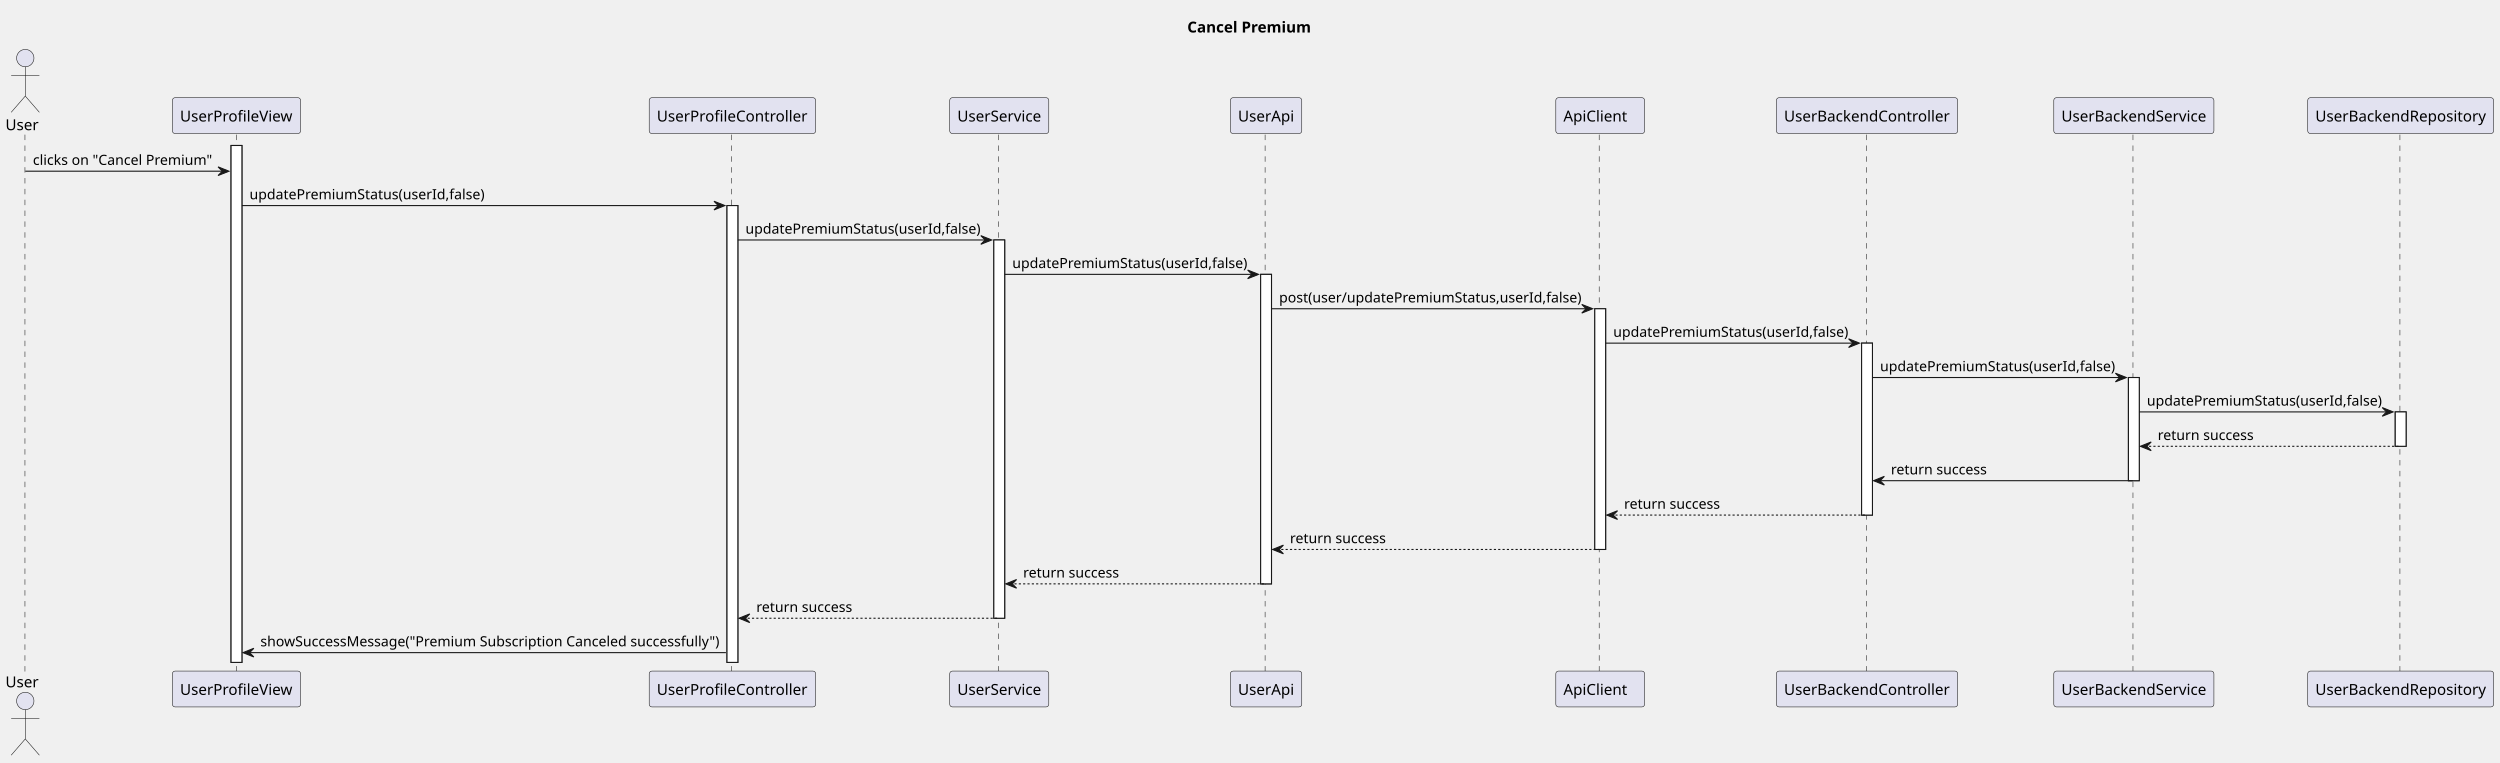
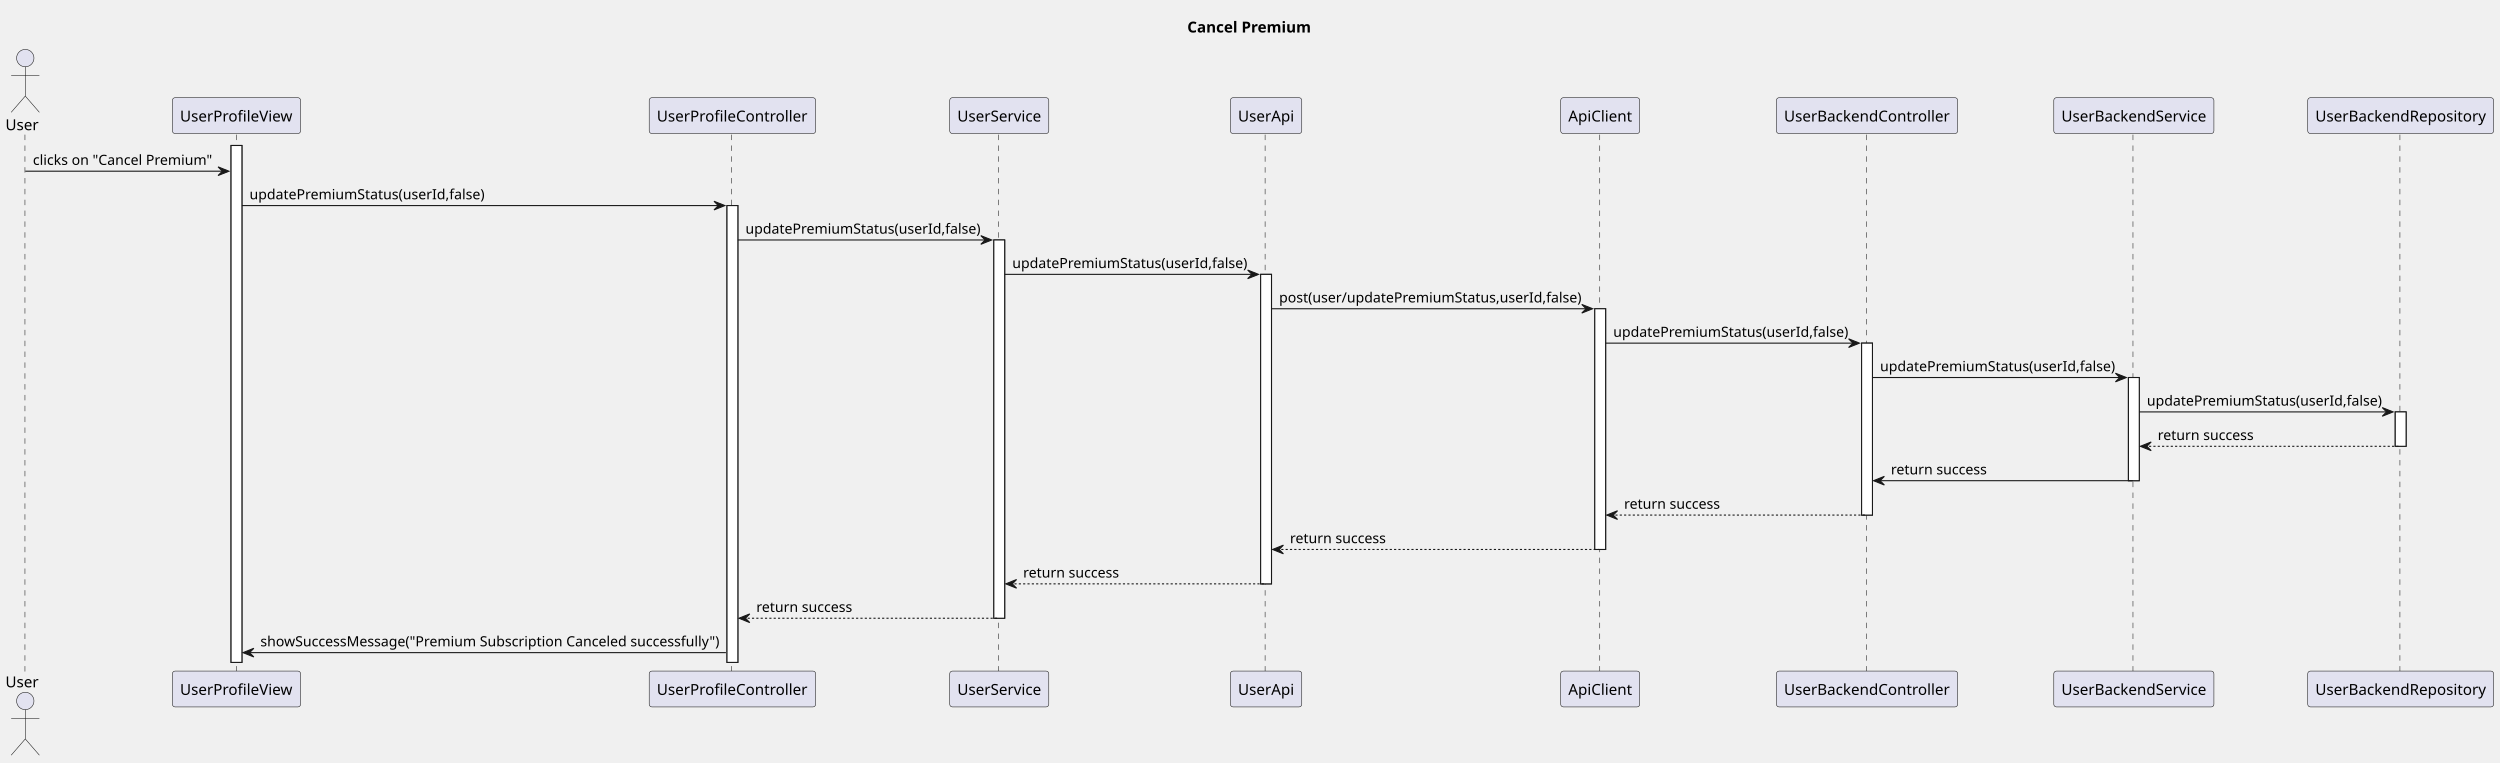
<svg xmlns="http://www.w3.org/2000/svg" contentStyleType="text/css" data-diagram-type="SEQUENCE" height="703px" preserveAspectRatio="none" style="width:2305px;height:703px;background:#FFFFFF;" version="1.1" viewBox="0 0 2305 703" width="2305px" zoomAndPan="magnify">
  <defs />
  <g>
    <text fill="#000000" font-family="sans-serif" font-size="14" font-weight="bold" lengthAdjust="spacing" textLength="113.764" x="1094.67" y="29.966">Cancel Premium</text>
    <g>
      <rect fill="#FFFFFF" height="476.59" style="stroke:#181818;stroke-width:1;" width="10" x="213.046" y="134.136" />
    </g>
    <g>
      <rect fill="#FFFFFF" height="421.178" style="stroke:#181818;stroke-width:1;" width="10" x="670.3" y="189.548" />
    </g>
    <g>
      <rect fill="#FFFFFF" height="348.766" style="stroke:#181818;stroke-width:1;" width="10" x="916.31" y="221.254" />
    </g>
    <g>
      <rect fill="#FFFFFF" height="285.354" style="stroke:#181818;stroke-width:1;" width="10" x="1162.319" y="252.96" />
    </g>
    <g>
      <rect fill="#FFFFFF" height="221.942" style="stroke:#181818;stroke-width:1;" width="10" x="1470.39" y="284.666" />
    </g>
    <g>
      <rect fill="#FFFFFF" height="158.53" style="stroke:#181818;stroke-width:1;" width="10" x="1716.399" y="316.372" />
    </g>
    <g>
      <rect fill="#FFFFFF" height="95.118" style="stroke:#181818;stroke-width:1;" width="10" x="1962.408" y="348.078" />
    </g>
    <g>
      <rect fill="#FFFFFF" height="31.706" style="stroke:#181818;stroke-width:1;" width="10" x="2208.418" y="379.784" />
    </g>
    <g class="participant-lifeline" data-entity-uid="part1" data-qualified-name="User" id="part1-lifeline">
      <g>
        <rect fill="#000000" fill-opacity="0" height="495.59" width="8" x="19.309" y="124.136" />
        <line style="stroke:#181818;stroke-width:0.5;stroke-dasharray:5,5;" x1="23" x2="23" y1="124.136" y2="619.726" />
      </g>
    </g>
    <g class="participant-lifeline" data-entity-uid="part2" data-qualified-name="UserProfileView" id="part2-lifeline">
      <g>
        <rect fill="#000000" fill-opacity="0" height="495.59" width="8" x="214.046" y="124.136" />
        <line style="stroke:#181818;stroke-width:0.5;stroke-dasharray:5,5;" x1="217.952" x2="217.952" y1="124.136" y2="619.726" />
      </g>
    </g>
    <g class="participant-lifeline" data-entity-uid="part3" data-qualified-name="UserProfileController" id="part3-lifeline">
      <g>
        <rect fill="#000000" fill-opacity="0" height="495.59" width="8" x="671.3" y="124.136" />
        <line style="stroke:#181818;stroke-width:0.5;stroke-dasharray:5,5;" x1="674.574" x2="674.574" y1="124.136" y2="619.726" />
      </g>
    </g>
    <g class="participant-lifeline" data-entity-uid="part4" data-qualified-name="UserService" id="part4-lifeline">
      <g>
        <rect fill="#000000" fill-opacity="0" height="495.59" width="8" x="917.31" y="124.136" />
        <line style="stroke:#181818;stroke-width:0.5;stroke-dasharray:5,5;" x1="920.649" x2="920.649" y1="124.136" y2="619.726" />
      </g>
    </g>
    <g class="participant-lifeline" data-entity-uid="part5" data-qualified-name="UserApi" id="part5-lifeline">
      <g>
        <rect fill="#000000" fill-opacity="0" height="495.59" width="8" x="1163.319" y="124.136" />
        <line style="stroke:#181818;stroke-width:0.5;stroke-dasharray:5,5;" x1="1166.426" x2="1166.426" y1="124.136" y2="619.726" />
      </g>
    </g>
    <g class="participant-lifeline" data-entity-uid="part6" data-qualified-name="ApiClient" id="part6-lifeline">
      <g>
        <rect fill="#000000" fill-opacity="0" height="495.59" width="8" x="1471.39" y="124.136" />
-         <line style="stroke:#181818;stroke-width:0.5;stroke-dasharray:5,5;" x1="1474.454" x2="1474.454" y1="124.136" y2="619.726" />
+         <line style="stroke:#181818;stroke-width:0.5;stroke-dasharray:5,5;" x1="1474.969" x2="1474.969" y1="124.136" y2="619.726" />
      </g>
    </g>
    <g class="participant-lifeline" data-entity-uid="part7" data-qualified-name="UserBackendController" id="part7-lifeline">
      <g>
        <rect fill="#000000" fill-opacity="0" height="495.59" width="8" x="1717.399" y="124.136" />
        <line style="stroke:#181818;stroke-width:0.5;stroke-dasharray:5,5;" x1="1720.848" x2="1720.848" y1="124.136" y2="619.726" />
      </g>
    </g>
    <g class="participant-lifeline" data-entity-uid="part8" data-qualified-name="UserBackendService" id="part8-lifeline">
      <g>
        <rect fill="#000000" fill-opacity="0" height="495.59" width="8" x="1963.408" y="124.136" />
        <line style="stroke:#181818;stroke-width:0.5;stroke-dasharray:5,5;" x1="1966.594" x2="1966.594" y1="124.136" y2="619.726" />
      </g>
    </g>
    <g class="participant-lifeline" data-entity-uid="part9" data-qualified-name="UserBackendRepository" id="part9-lifeline">
      <g>
        <rect fill="#000000" fill-opacity="0" height="495.59" width="8" x="2209.418" y="124.136" />
        <line style="stroke:#181818;stroke-width:0.5;stroke-dasharray:5,5;" x1="2212.731" x2="2212.731" y1="124.136" y2="619.726" />
      </g>
    </g>
    <g class="participant participant-head" data-entity-uid="part1" data-qualified-name="User" id="part1-head">
      <text fill="#000000" font-family="sans-serif" font-size="14" lengthAdjust="spacing" textLength="30.618" x="5" y="120.034">User</text>
      <ellipse cx="23.309" cy="53.568" fill="#E2E2F0" rx="8" ry="8" style="stroke:#181818;stroke-width:0.5;" />
      <path d="M23.309,61.568 L23.309,88.568 M10.309,69.568 L36.309,69.568 M23.309,88.568 L10.309,103.568 M23.309,88.568 L36.309,103.568" fill="none" style="stroke:#181818;stroke-width:0.5;" />
    </g>
    <g class="participant participant-tail" data-entity-uid="part1" data-qualified-name="User" id="part1-tail">
      <text fill="#000000" font-family="sans-serif" font-size="14" lengthAdjust="spacing" textLength="30.618" x="5" y="633.692">User</text>
      <ellipse cx="23.309" cy="646.294" fill="#E2E2F0" rx="8" ry="8" style="stroke:#181818;stroke-width:0.5;" />
      <path d="M23.309,654.294 L23.309,681.294 M10.309,662.294 L36.309,662.294 M23.309,681.294 L10.309,696.294 M23.309,681.294 L36.309,696.294" fill="none" style="stroke:#181818;stroke-width:0.5;" />
    </g>
    <g class="participant participant-head" data-entity-uid="part2" data-qualified-name="UserProfileView" id="part2-head">
      <rect fill="#E2E2F0" height="33.068" rx="2.5" ry="2.5" style="stroke:#181818;stroke-width:0.5;" width="118.188" x="158.952" y="90.068" />
      <text fill="#000000" font-family="sans-serif" font-size="14" lengthAdjust="spacing" textLength="104.188" x="165.952" y="112.034">UserProfileView</text>
    </g>
    <g class="participant participant-tail" data-entity-uid="part2" data-qualified-name="UserProfileView" id="part2-tail">
      <rect fill="#E2E2F0" height="33.068" rx="2.5" ry="2.5" style="stroke:#181818;stroke-width:0.5;" width="118.188" x="158.952" y="618.726" />
      <text fill="#000000" font-family="sans-serif" font-size="14" lengthAdjust="spacing" textLength="104.188" x="165.952" y="640.692">UserProfileView</text>
    </g>
    <g class="participant participant-head" data-entity-uid="part3" data-qualified-name="UserProfileController" id="part3-head">
      <rect fill="#E2E2F0" height="33.068" rx="2.5" ry="2.5" style="stroke:#181818;stroke-width:0.5;" width="153.453" x="598.574" y="90.068" />
      <text fill="#000000" font-family="sans-serif" font-size="14" lengthAdjust="spacing" textLength="139.453" x="605.574" y="112.034">UserProfileController</text>
    </g>
    <g class="participant participant-tail" data-entity-uid="part3" data-qualified-name="UserProfileController" id="part3-tail">
      <rect fill="#E2E2F0" height="33.068" rx="2.5" ry="2.5" style="stroke:#181818;stroke-width:0.5;" width="153.453" x="598.574" y="618.726" />
      <text fill="#000000" font-family="sans-serif" font-size="14" lengthAdjust="spacing" textLength="139.453" x="605.574" y="640.692">UserProfileController</text>
    </g>
    <g class="participant participant-head" data-entity-uid="part4" data-qualified-name="UserService" id="part4-head">
      <rect fill="#E2E2F0" height="33.068" rx="2.5" ry="2.5" style="stroke:#181818;stroke-width:0.5;" width="91.322" x="875.649" y="90.068" />
      <text fill="#000000" font-family="sans-serif" font-size="14" lengthAdjust="spacing" textLength="77.322" x="882.649" y="112.034">UserService</text>
    </g>
    <g class="participant participant-tail" data-entity-uid="part4" data-qualified-name="UserService" id="part4-tail">
      <rect fill="#E2E2F0" height="33.068" rx="2.5" ry="2.5" style="stroke:#181818;stroke-width:0.5;" width="91.322" x="875.649" y="618.726" />
      <text fill="#000000" font-family="sans-serif" font-size="14" lengthAdjust="spacing" textLength="77.322" x="882.649" y="640.692">UserService</text>
    </g>
    <g class="participant participant-head" data-entity-uid="part5" data-qualified-name="UserApi" id="part5-head">
      <rect fill="#E2E2F0" height="33.068" rx="2.5" ry="2.5" style="stroke:#181818;stroke-width:0.5;" width="65.786" x="1134.426" y="90.068" />
      <text fill="#000000" font-family="sans-serif" font-size="14" lengthAdjust="spacing" textLength="51.786" x="1141.426" y="112.034">UserApi</text>
    </g>
    <g class="participant participant-tail" data-entity-uid="part5" data-qualified-name="UserApi" id="part5-tail">
      <rect fill="#E2E2F0" height="33.068" rx="2.5" ry="2.5" style="stroke:#181818;stroke-width:0.5;" width="65.786" x="1134.426" y="618.726" />
      <text fill="#000000" font-family="sans-serif" font-size="14" lengthAdjust="spacing" textLength="51.786" x="1141.426" y="640.692">UserApi</text>
    </g>
    <g class="participant participant-head" data-entity-uid="part6" data-qualified-name="ApiClient" id="part6-head">
-       <rect fill="#E2E2F0" height="33.068" rx="2.5" ry="2.5" style="stroke:#181818;stroke-width:0.5;" width="81.872" x="1434.454" y="90.068" />
-       <text fill="#000000" font-family="sans-serif" font-size="14" lengthAdjust="spacing" textLength="67.872" x="1441.454" y="112.034">ApiClient</text>
+       <rect fill="#E2E2F0" height="33.068" rx="2.5" ry="2.5" style="stroke:#181818;stroke-width:0.5;" width="72.842" x="1438.969" y="90.068" />
+       <text fill="#000000" font-family="sans-serif" font-size="14" lengthAdjust="spacing" textLength="58.842" x="1445.969" y="112.034">ApiClient</text>
    </g>
    <g class="participant participant-tail" data-entity-uid="part6" data-qualified-name="ApiClient" id="part6-tail">
-       <rect fill="#E2E2F0" height="33.068" rx="2.5" ry="2.5" style="stroke:#181818;stroke-width:0.5;" width="81.872" x="1434.454" y="618.726" />
-       <text fill="#000000" font-family="sans-serif" font-size="14" lengthAdjust="spacing" textLength="67.872" x="1441.454" y="640.692">ApiClient</text>
+       <rect fill="#E2E2F0" height="33.068" rx="2.5" ry="2.5" style="stroke:#181818;stroke-width:0.5;" width="72.842" x="1438.969" y="618.726" />
+       <text fill="#000000" font-family="sans-serif" font-size="14" lengthAdjust="spacing" textLength="58.842" x="1445.969" y="640.692">ApiClient</text>
    </g>
    <g class="participant participant-head" data-entity-uid="part7" data-qualified-name="UserBackendController" id="part7-head">
      <rect fill="#E2E2F0" height="33.068" rx="2.5" ry="2.5" style="stroke:#181818;stroke-width:0.5;" width="167.103" x="1637.848" y="90.068" />
      <text fill="#000000" font-family="sans-serif" font-size="14" lengthAdjust="spacing" textLength="153.103" x="1644.848" y="112.034">UserBackendController</text>
    </g>
    <g class="participant participant-tail" data-entity-uid="part7" data-qualified-name="UserBackendController" id="part7-tail">
      <rect fill="#E2E2F0" height="33.068" rx="2.5" ry="2.5" style="stroke:#181818;stroke-width:0.5;" width="167.103" x="1637.848" y="618.726" />
      <text fill="#000000" font-family="sans-serif" font-size="14" lengthAdjust="spacing" textLength="153.103" x="1644.848" y="640.692">UserBackendController</text>
    </g>
    <g class="participant participant-head" data-entity-uid="part8" data-qualified-name="UserBackendService" id="part8-head">
      <rect fill="#E2E2F0" height="33.068" rx="2.5" ry="2.5" style="stroke:#181818;stroke-width:0.5;" width="147.63" x="1893.594" y="90.068" />
      <text fill="#000000" font-family="sans-serif" font-size="14" lengthAdjust="spacing" textLength="133.63" x="1900.594" y="112.034">UserBackendService</text>
    </g>
    <g class="participant participant-tail" data-entity-uid="part8" data-qualified-name="UserBackendService" id="part8-tail">
      <rect fill="#E2E2F0" height="33.068" rx="2.5" ry="2.5" style="stroke:#181818;stroke-width:0.5;" width="147.63" x="1893.594" y="618.726" />
      <text fill="#000000" font-family="sans-serif" font-size="14" lengthAdjust="spacing" textLength="133.63" x="1900.594" y="640.692">UserBackendService</text>
    </g>
    <g class="participant participant-head" data-entity-uid="part9" data-qualified-name="UserBackendRepository" id="part9-head">
      <rect fill="#E2E2F0" height="33.068" rx="2.5" ry="2.5" style="stroke:#181818;stroke-width:0.5;" width="171.373" x="2127.731" y="90.068" />
      <text fill="#000000" font-family="sans-serif" font-size="14" lengthAdjust="spacing" textLength="157.373" x="2134.731" y="112.034">UserBackendRepository</text>
    </g>
    <g class="participant participant-tail" data-entity-uid="part9" data-qualified-name="UserBackendRepository" id="part9-tail">
      <rect fill="#E2E2F0" height="33.068" rx="2.5" ry="2.5" style="stroke:#181818;stroke-width:0.5;" width="171.373" x="2127.731" y="618.726" />
      <text fill="#000000" font-family="sans-serif" font-size="14" lengthAdjust="spacing" textLength="157.373" x="2134.731" y="640.692">UserBackendRepository</text>
    </g>
    <g>
      <rect fill="#FFFFFF" height="476.59" style="stroke:#181818;stroke-width:1;" width="10" x="213.046" y="134.136" />
    </g>
    <g>
      <rect fill="#FFFFFF" height="421.178" style="stroke:#181818;stroke-width:1;" width="10" x="670.3" y="189.548" />
    </g>
    <g>
      <rect fill="#FFFFFF" height="348.766" style="stroke:#181818;stroke-width:1;" width="10" x="916.31" y="221.254" />
    </g>
    <g>
      <rect fill="#FFFFFF" height="285.354" style="stroke:#181818;stroke-width:1;" width="10" x="1162.319" y="252.96" />
    </g>
    <g>
      <rect fill="#FFFFFF" height="221.942" style="stroke:#181818;stroke-width:1;" width="10" x="1470.39" y="284.666" />
    </g>
    <g>
      <rect fill="#FFFFFF" height="158.53" style="stroke:#181818;stroke-width:1;" width="10" x="1716.399" y="316.372" />
    </g>
    <g>
      <rect fill="#FFFFFF" height="95.118" style="stroke:#181818;stroke-width:1;" width="10" x="1962.408" y="348.078" />
    </g>
    <g>
      <rect fill="#FFFFFF" height="31.706" style="stroke:#181818;stroke-width:1;" width="10" x="2208.418" y="379.784" />
    </g>
    <g class="message" data-entity-1="part1" data-entity-2="part2" id="msg1">
      <polygon fill="#181818" points="201.046,153.842,211.046,157.842,201.046,161.842,205.046,157.842" style="stroke:#181818;stroke-width:1;" />
      <line style="stroke:#181818;stroke-width:1;" x1="23.309" x2="207.046" y1="157.842" y2="157.842" />
      <text fill="#000000" font-family="sans-serif" font-size="13" lengthAdjust="spacing" textLength="165.737" x="30.309" y="152.033">clicks on "Cancel Premium"</text>
    </g>
    <g class="message" data-entity-1="part2" data-entity-2="part3" id="msg2">
      <polygon fill="#181818" points="658.3,185.548,668.3,189.548,658.3,193.548,662.3,189.548" style="stroke:#181818;stroke-width:1;" />
      <line style="stroke:#181818;stroke-width:1;" x1="223.046" x2="664.3" y1="189.548" y2="189.548" />
      <text fill="#000000" font-family="sans-serif" font-size="13" lengthAdjust="spacing" textLength="217.009" x="230.046" y="183.739">updatePremiumStatus(userId,false)</text>
    </g>
    <g class="message" data-entity-1="part3" data-entity-2="part4" id="msg3">
      <polygon fill="#181818" points="904.31,217.254,914.31,221.254,904.31,225.254,908.31,221.254" style="stroke:#181818;stroke-width:1;" />
      <line style="stroke:#181818;stroke-width:1;" x1="680.3" x2="910.31" y1="221.254" y2="221.254" />
      <text fill="#000000" font-family="sans-serif" font-size="13" lengthAdjust="spacing" textLength="217.009" x="687.3" y="215.445">updatePremiumStatus(userId,false)</text>
    </g>
    <g class="message" data-entity-1="part4" data-entity-2="part5" id="msg4">
      <polygon fill="#181818" points="1150.319,248.96,1160.319,252.96,1150.319,256.96,1154.319,252.96" style="stroke:#181818;stroke-width:1;" />
      <line style="stroke:#181818;stroke-width:1;" x1="926.31" x2="1156.319" y1="252.96" y2="252.96" />
      <text fill="#000000" font-family="sans-serif" font-size="13" lengthAdjust="spacing" textLength="217.009" x="933.31" y="247.151">updatePremiumStatus(userId,false)</text>
    </g>
    <g class="message" data-entity-1="part5" data-entity-2="part6" id="msg5">
      <polygon fill="#181818" points="1458.39,280.666,1468.39,284.666,1458.39,288.666,1462.39,284.666" style="stroke:#181818;stroke-width:1;" />
      <line style="stroke:#181818;stroke-width:1;" x1="1172.319" x2="1464.39" y1="284.666" y2="284.666" />
      <text fill="#000000" font-family="sans-serif" font-size="13" lengthAdjust="spacing" textLength="279.071" x="1179.319" y="278.857">post(user/updatePremiumStatus,userId,false)</text>
    </g>
    <g class="message" data-entity-1="part6" data-entity-2="part7" id="msg6">
      <polygon fill="#181818" points="1704.399,312.372,1714.399,316.372,1704.399,320.372,1708.399,316.372" style="stroke:#181818;stroke-width:1;" />
      <line style="stroke:#181818;stroke-width:1;" x1="1480.39" x2="1710.399" y1="316.372" y2="316.372" />
      <text fill="#000000" font-family="sans-serif" font-size="13" lengthAdjust="spacing" textLength="217.009" x="1487.39" y="310.563">updatePremiumStatus(userId,false)</text>
    </g>
    <g class="message" data-entity-1="part7" data-entity-2="part8" id="msg7">
      <polygon fill="#181818" points="1950.408,344.078,1960.408,348.078,1950.408,352.078,1954.408,348.078" style="stroke:#181818;stroke-width:1;" />
      <line style="stroke:#181818;stroke-width:1;" x1="1726.399" x2="1956.408" y1="348.078" y2="348.078" />
      <text fill="#000000" font-family="sans-serif" font-size="13" lengthAdjust="spacing" textLength="217.009" x="1733.399" y="342.269">updatePremiumStatus(userId,false)</text>
    </g>
    <g class="message" data-entity-1="part8" data-entity-2="part9" id="msg8">
      <polygon fill="#181818" points="2196.418,375.784,2206.418,379.784,2196.418,383.784,2200.418,379.784" style="stroke:#181818;stroke-width:1;" />
      <line style="stroke:#181818;stroke-width:1;" x1="1972.408" x2="2202.418" y1="379.784" y2="379.784" />
      <text fill="#000000" font-family="sans-serif" font-size="13" lengthAdjust="spacing" textLength="217.009" x="1979.408" y="373.975">updatePremiumStatus(userId,false)</text>
    </g>
    <g class="message" data-entity-1="part9" data-entity-2="part8" id="msg9">
      <polygon fill="#181818" points="1983.408,407.49,1973.408,411.49,1983.408,415.49,1979.408,411.49" style="stroke:#181818;stroke-width:1;" />
      <line style="stroke:#181818;stroke-width:1;stroke-dasharray:2,2;" x1="1977.408" x2="2212.418" y1="411.49" y2="411.49" />
      <text fill="#000000" font-family="sans-serif" font-size="13" lengthAdjust="spacing" textLength="88.738" x="1989.408" y="405.681">return success</text>
    </g>
    <g class="message" data-entity-1="part8" data-entity-2="part7" id="msg10">
      <polygon fill="#181818" points="1737.399,439.196,1727.399,443.196,1737.399,447.196,1733.399,443.196" style="stroke:#181818;stroke-width:1;" />
      <line style="stroke:#181818;stroke-width:1;" x1="1731.399" x2="1966.408" y1="443.196" y2="443.196" />
      <text fill="#000000" font-family="sans-serif" font-size="13" lengthAdjust="spacing" textLength="88.738" x="1743.399" y="437.387">return success</text>
    </g>
    <g class="message" data-entity-1="part7" data-entity-2="part6" id="msg11">
      <polygon fill="#181818" points="1491.39,470.902,1481.39,474.902,1491.39,478.902,1487.39,474.902" style="stroke:#181818;stroke-width:1;" />
      <line style="stroke:#181818;stroke-width:1;stroke-dasharray:2,2;" x1="1485.39" x2="1720.399" y1="474.902" y2="474.902" />
      <text fill="#000000" font-family="sans-serif" font-size="13" lengthAdjust="spacing" textLength="88.738" x="1497.39" y="469.093">return success</text>
    </g>
    <g class="message" data-entity-1="part6" data-entity-2="part5" id="msg12">
      <polygon fill="#181818" points="1183.319,502.608,1173.319,506.608,1183.319,510.608,1179.319,506.608" style="stroke:#181818;stroke-width:1;" />
      <line style="stroke:#181818;stroke-width:1;stroke-dasharray:2,2;" x1="1177.319" x2="1474.39" y1="506.608" y2="506.608" />
      <text fill="#000000" font-family="sans-serif" font-size="13" lengthAdjust="spacing" textLength="88.738" x="1189.319" y="500.799">return success</text>
    </g>
    <g class="message" data-entity-1="part5" data-entity-2="part4" id="msg13">
      <polygon fill="#181818" points="937.31,534.314,927.31,538.314,937.31,542.314,933.31,538.314" style="stroke:#181818;stroke-width:1;" />
      <line style="stroke:#181818;stroke-width:1;stroke-dasharray:2,2;" x1="931.31" x2="1166.319" y1="538.314" y2="538.314" />
      <text fill="#000000" font-family="sans-serif" font-size="13" lengthAdjust="spacing" textLength="88.738" x="943.31" y="532.505">return success</text>
    </g>
    <g class="message" data-entity-1="part4" data-entity-2="part3" id="msg14">
      <polygon fill="#181818" points="691.3,566.02,681.3,570.02,691.3,574.02,687.3,570.02" style="stroke:#181818;stroke-width:1;" />
      <line style="stroke:#181818;stroke-width:1;stroke-dasharray:2,2;" x1="685.3" x2="920.31" y1="570.02" y2="570.02" />
      <text fill="#000000" font-family="sans-serif" font-size="13" lengthAdjust="spacing" textLength="88.738" x="697.3" y="564.211">return success</text>
    </g>
    <g class="message" data-entity-1="part3" data-entity-2="part2" id="msg15">
      <polygon fill="#181818" points="234.046,597.726,224.046,601.726,234.046,605.726,230.046,601.726" style="stroke:#181818;stroke-width:1;" />
      <line style="stroke:#181818;stroke-width:1;" x1="228.046" x2="669.3" y1="601.726" y2="601.726" />
      <text fill="#000000" font-family="sans-serif" font-size="13" lengthAdjust="spacing" textLength="423.254" x="240.046" y="595.917">showSuccessMessage("Premium Subscription Canceled successfully")</text>
    </g>
  </g>
</svg>
